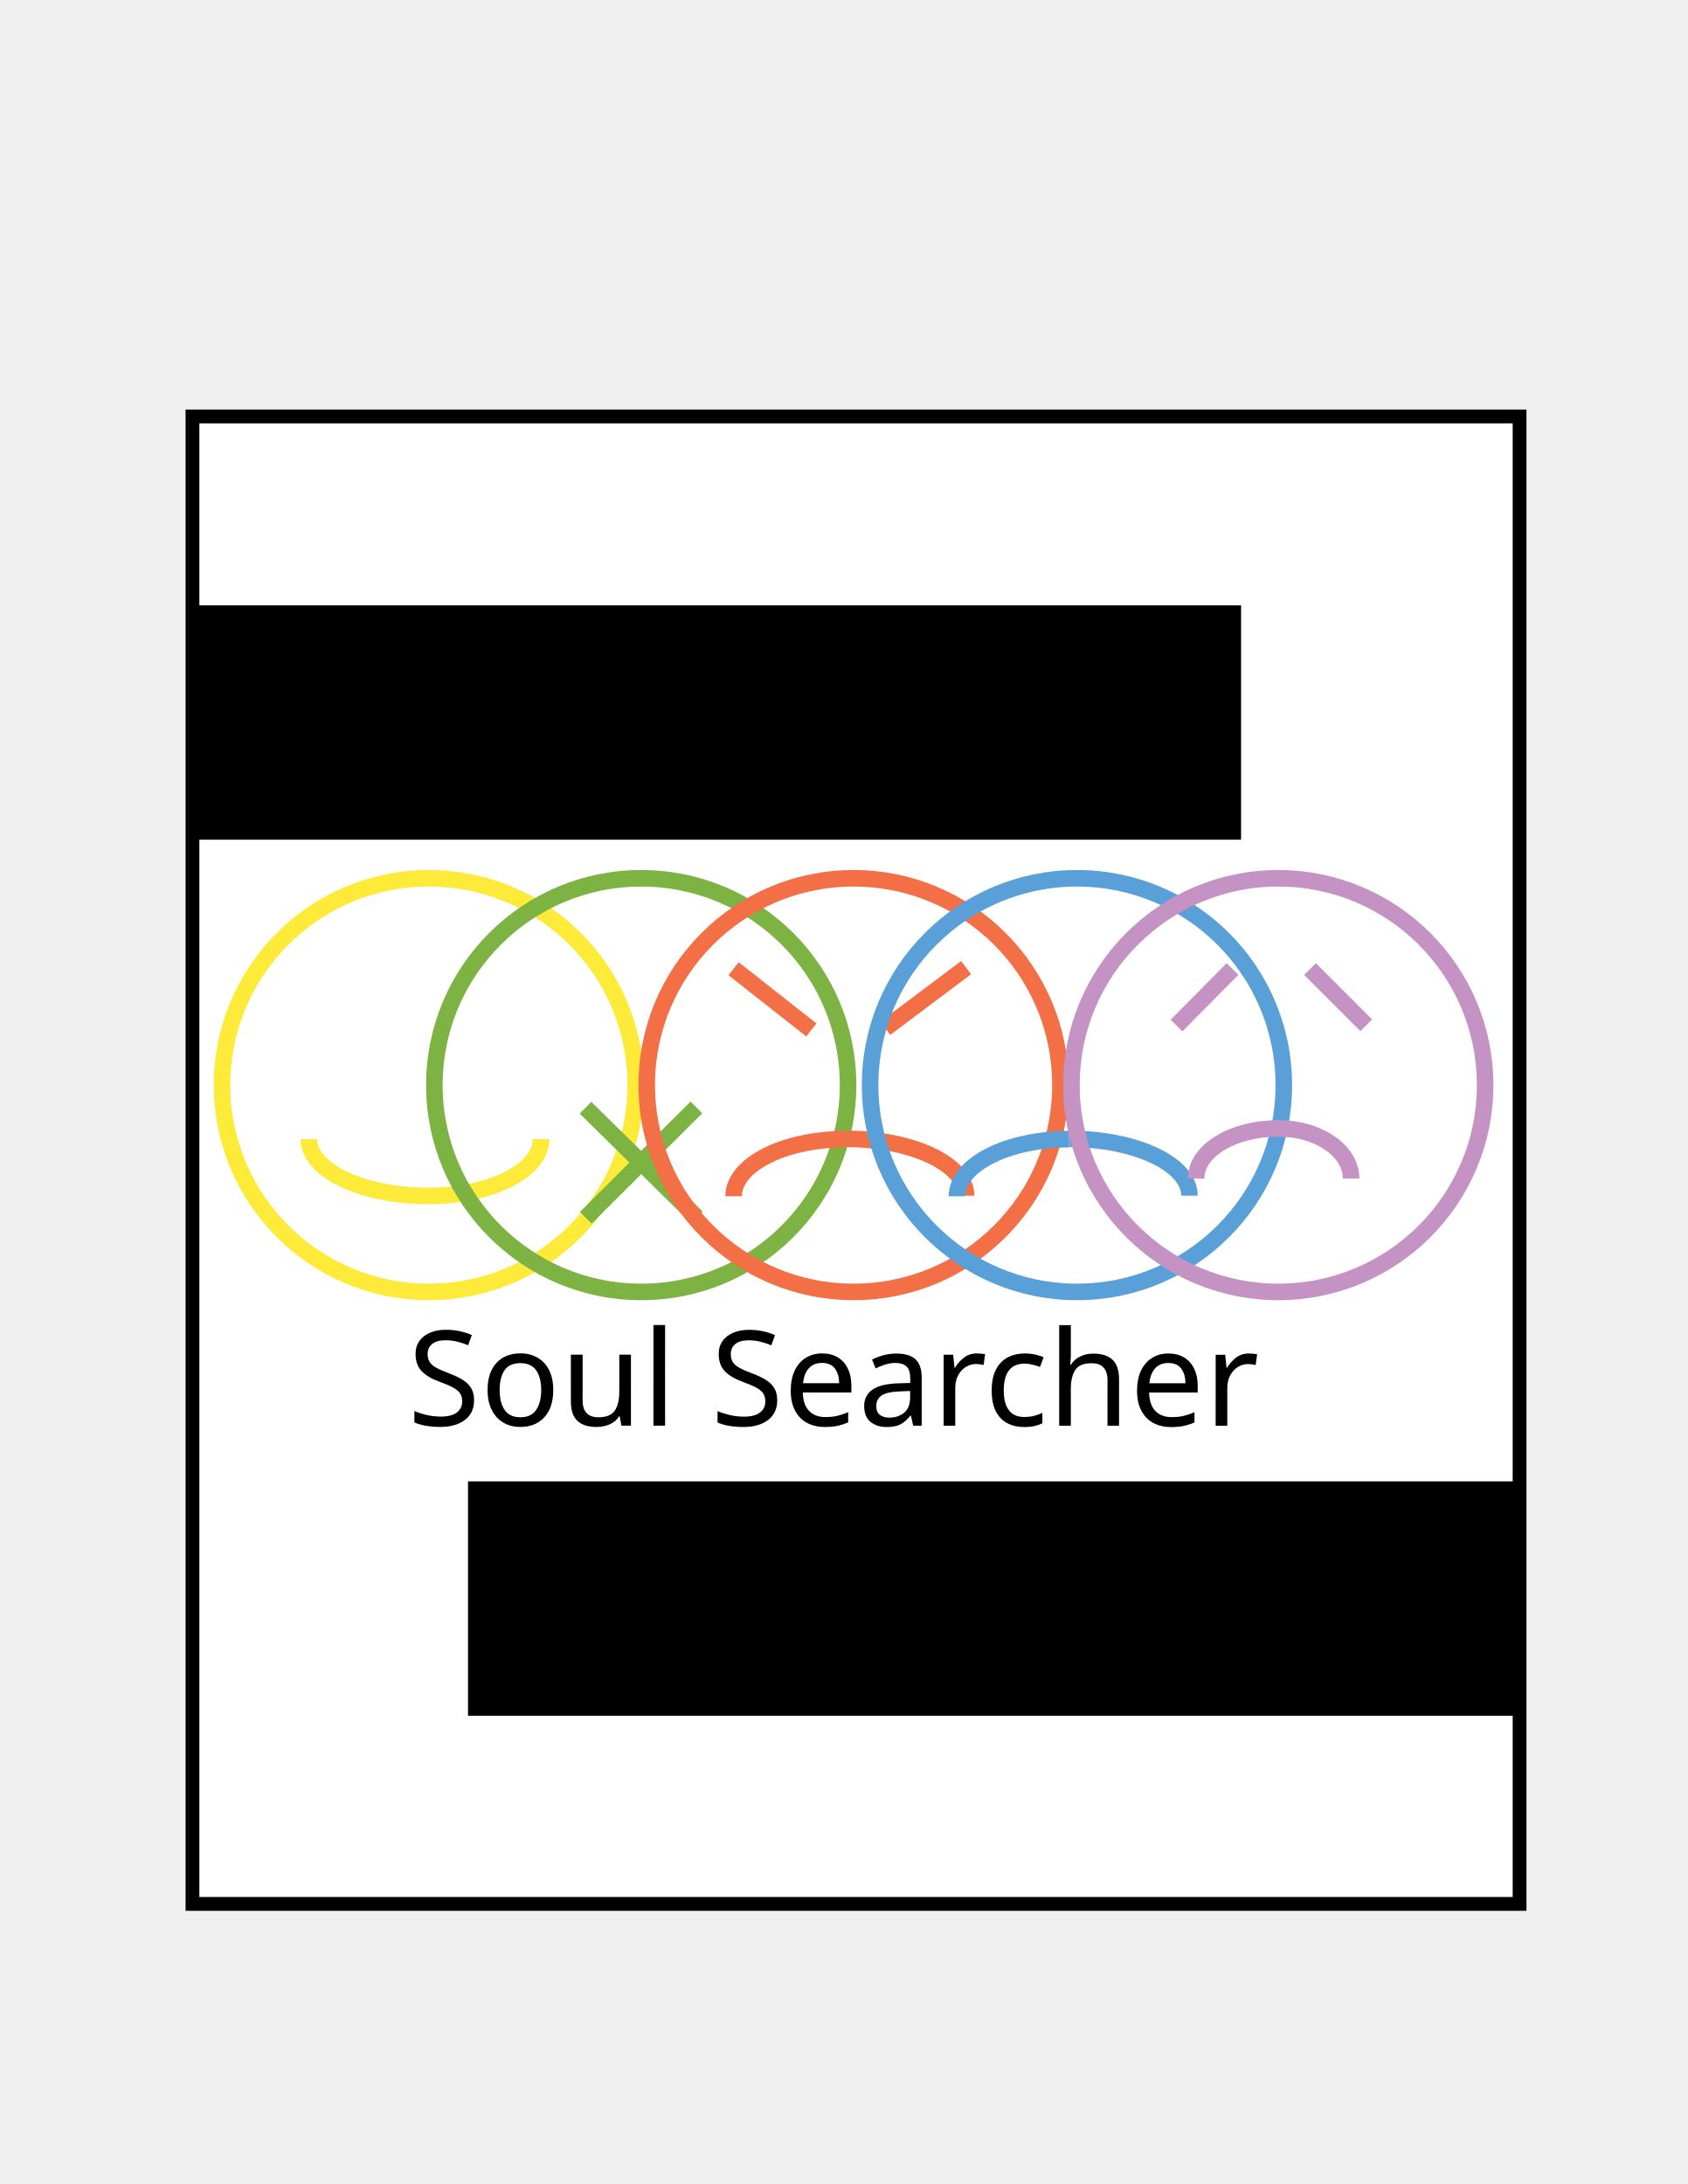
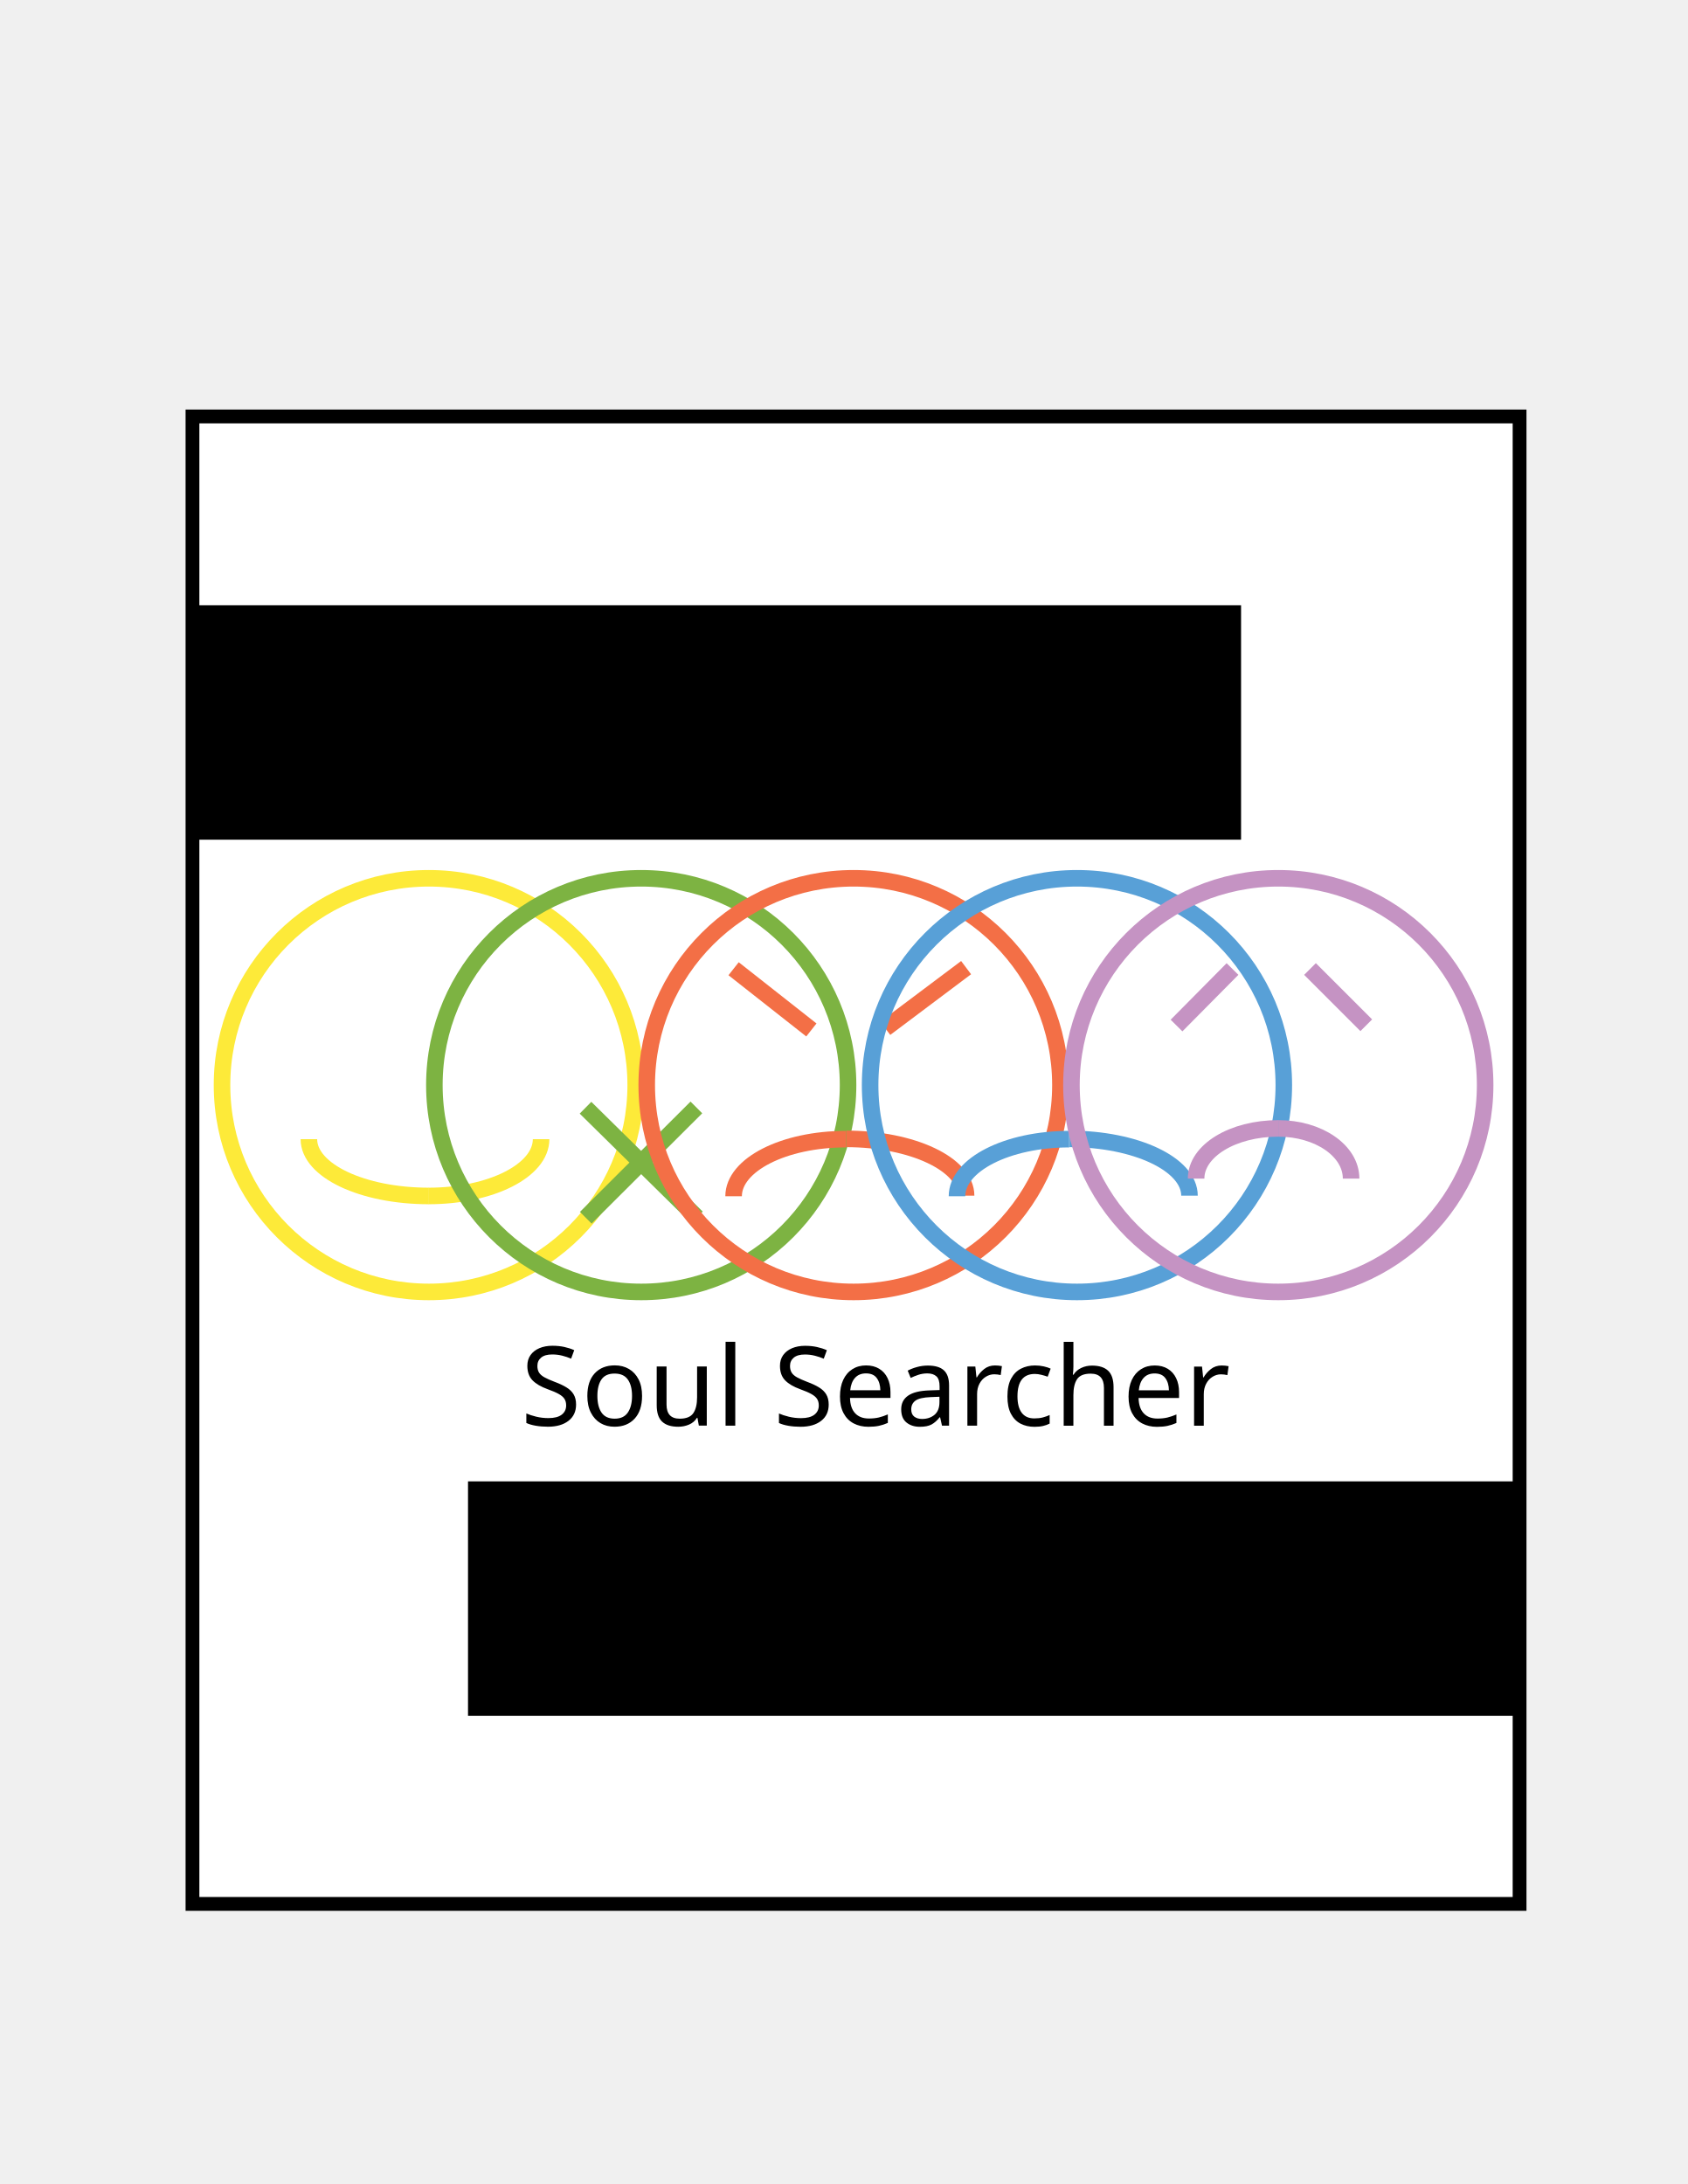
<svg xmlns="http://www.w3.org/2000/svg" version="1.1" id="Layer_1" x="0px" y="0px" viewBox="0 0 612 792" style="enable-background:new 0 0 612 792;" xml:space="preserve">
  <style type="text/css">
	.st0{fill:#FFFFFF;stroke:#000000;stroke-width:5;stroke-miterlimit:10;}
- 	.st1{font-family:'Helvetica-Bold';}
- 	.st2{font-size:48px;}
+ 	.st1{font-family:'Sathu';}
+ 	.st2{font-size:40px;}
	.st3{fill:none;stroke:#FDEA39;stroke-width:6;stroke-miterlimit:10;}
	.st4{fill:none;stroke:#7DB342;stroke-width:6;stroke-miterlimit:10;}
	.st5{fill:none;stroke:#F36F46;stroke-width:6;stroke-miterlimit:10;}
	.st6{fill:none;stroke:#58A0D7;stroke-width:6;stroke-miterlimit:10;}
	.st7{fill:none;stroke:#C593C3;stroke-width:6;stroke-miterlimit:10;}
</style>
  <g>
    <rect x="40.6" y="180.1" transform="matrix(-1.201734e-10 1 -1 -1.201734e-10 731.0884 110.4214)" class="st0" width="539.4" height="481.2" />
-     <text transform="matrix(1 1.974205e-04 -1.974205e-04 1 147.8005 516.9722)" class="st1 st2">Soul Searcher</text>
+     <text transform="matrix(1 1.974205e-04 -1.974205e-04 1 188.8005 516.9722)" class="st1 st2">Soul Searcher</text>
    <g>
      <circle class="st3" cx="155.5" cy="393.5" r="75" />
      <path class="st3" d="M112,413.1c0,11.4,19.4,20.6,43.5,20.6" />
      <path class="st3" d="M196.2,413.1c0,11.4-18.2,20.6-40.8,20.6" />
    </g>
    <g>
      <circle class="st4" cx="232.5" cy="393.5" r="75" />
      <line class="st4" x1="212.3" y1="401.7" x2="252.7" y2="441.5" />
      <line class="st4" x1="252.5" y1="401.6" x2="212.4" y2="441.6" />
    </g>
    <g>
      <circle class="st5" cx="309.5" cy="393.5" r="75" />
      <path class="st5" d="M350.3,433.6c0-11.4-19.5-20.6-43.5-20.6" />
      <path class="st5" d="M266,433.8c0-11.4,18.2-20.7,40.7-20.7" />
      <line class="st5" x1="266" y1="351.3" x2="294.2" y2="373.5" />
      <line class="st5" x1="350.3" y1="350.9" x2="321" y2="372.9" />
    </g>
    <rect x="68.8" y="219.5" width="381.2" height="85" />
    <g>
      <circle class="st6" cx="390.5" cy="393.5" r="75" />
      <path class="st6" d="M431.3,433.6c0-11.4-19.5-20.6-43.5-20.6" />
      <path class="st6" d="M347,433.8c0-11.4,18.2-20.7,40.7-20.7" />
    </g>
    <rect x="169.7" y="537.2" width="381.2" height="85" />
    <g>
      <circle class="st7" cx="463.5" cy="393.5" r="75" />
      <line class="st7" x1="426.6" y1="371.9" x2="446.9" y2="351.4" />
      <line class="st7" x1="475" y1="351.4" x2="495.4" y2="371.8" />
      <path class="st7" d="M433.7,427.4c0-10.1,13.3-18.2,29.8-18.2" />
      <path class="st7" d="M489.9,427.4c0-10.1-11.8-18.2-26.4-18.2" />
    </g>
  </g>
</svg>
